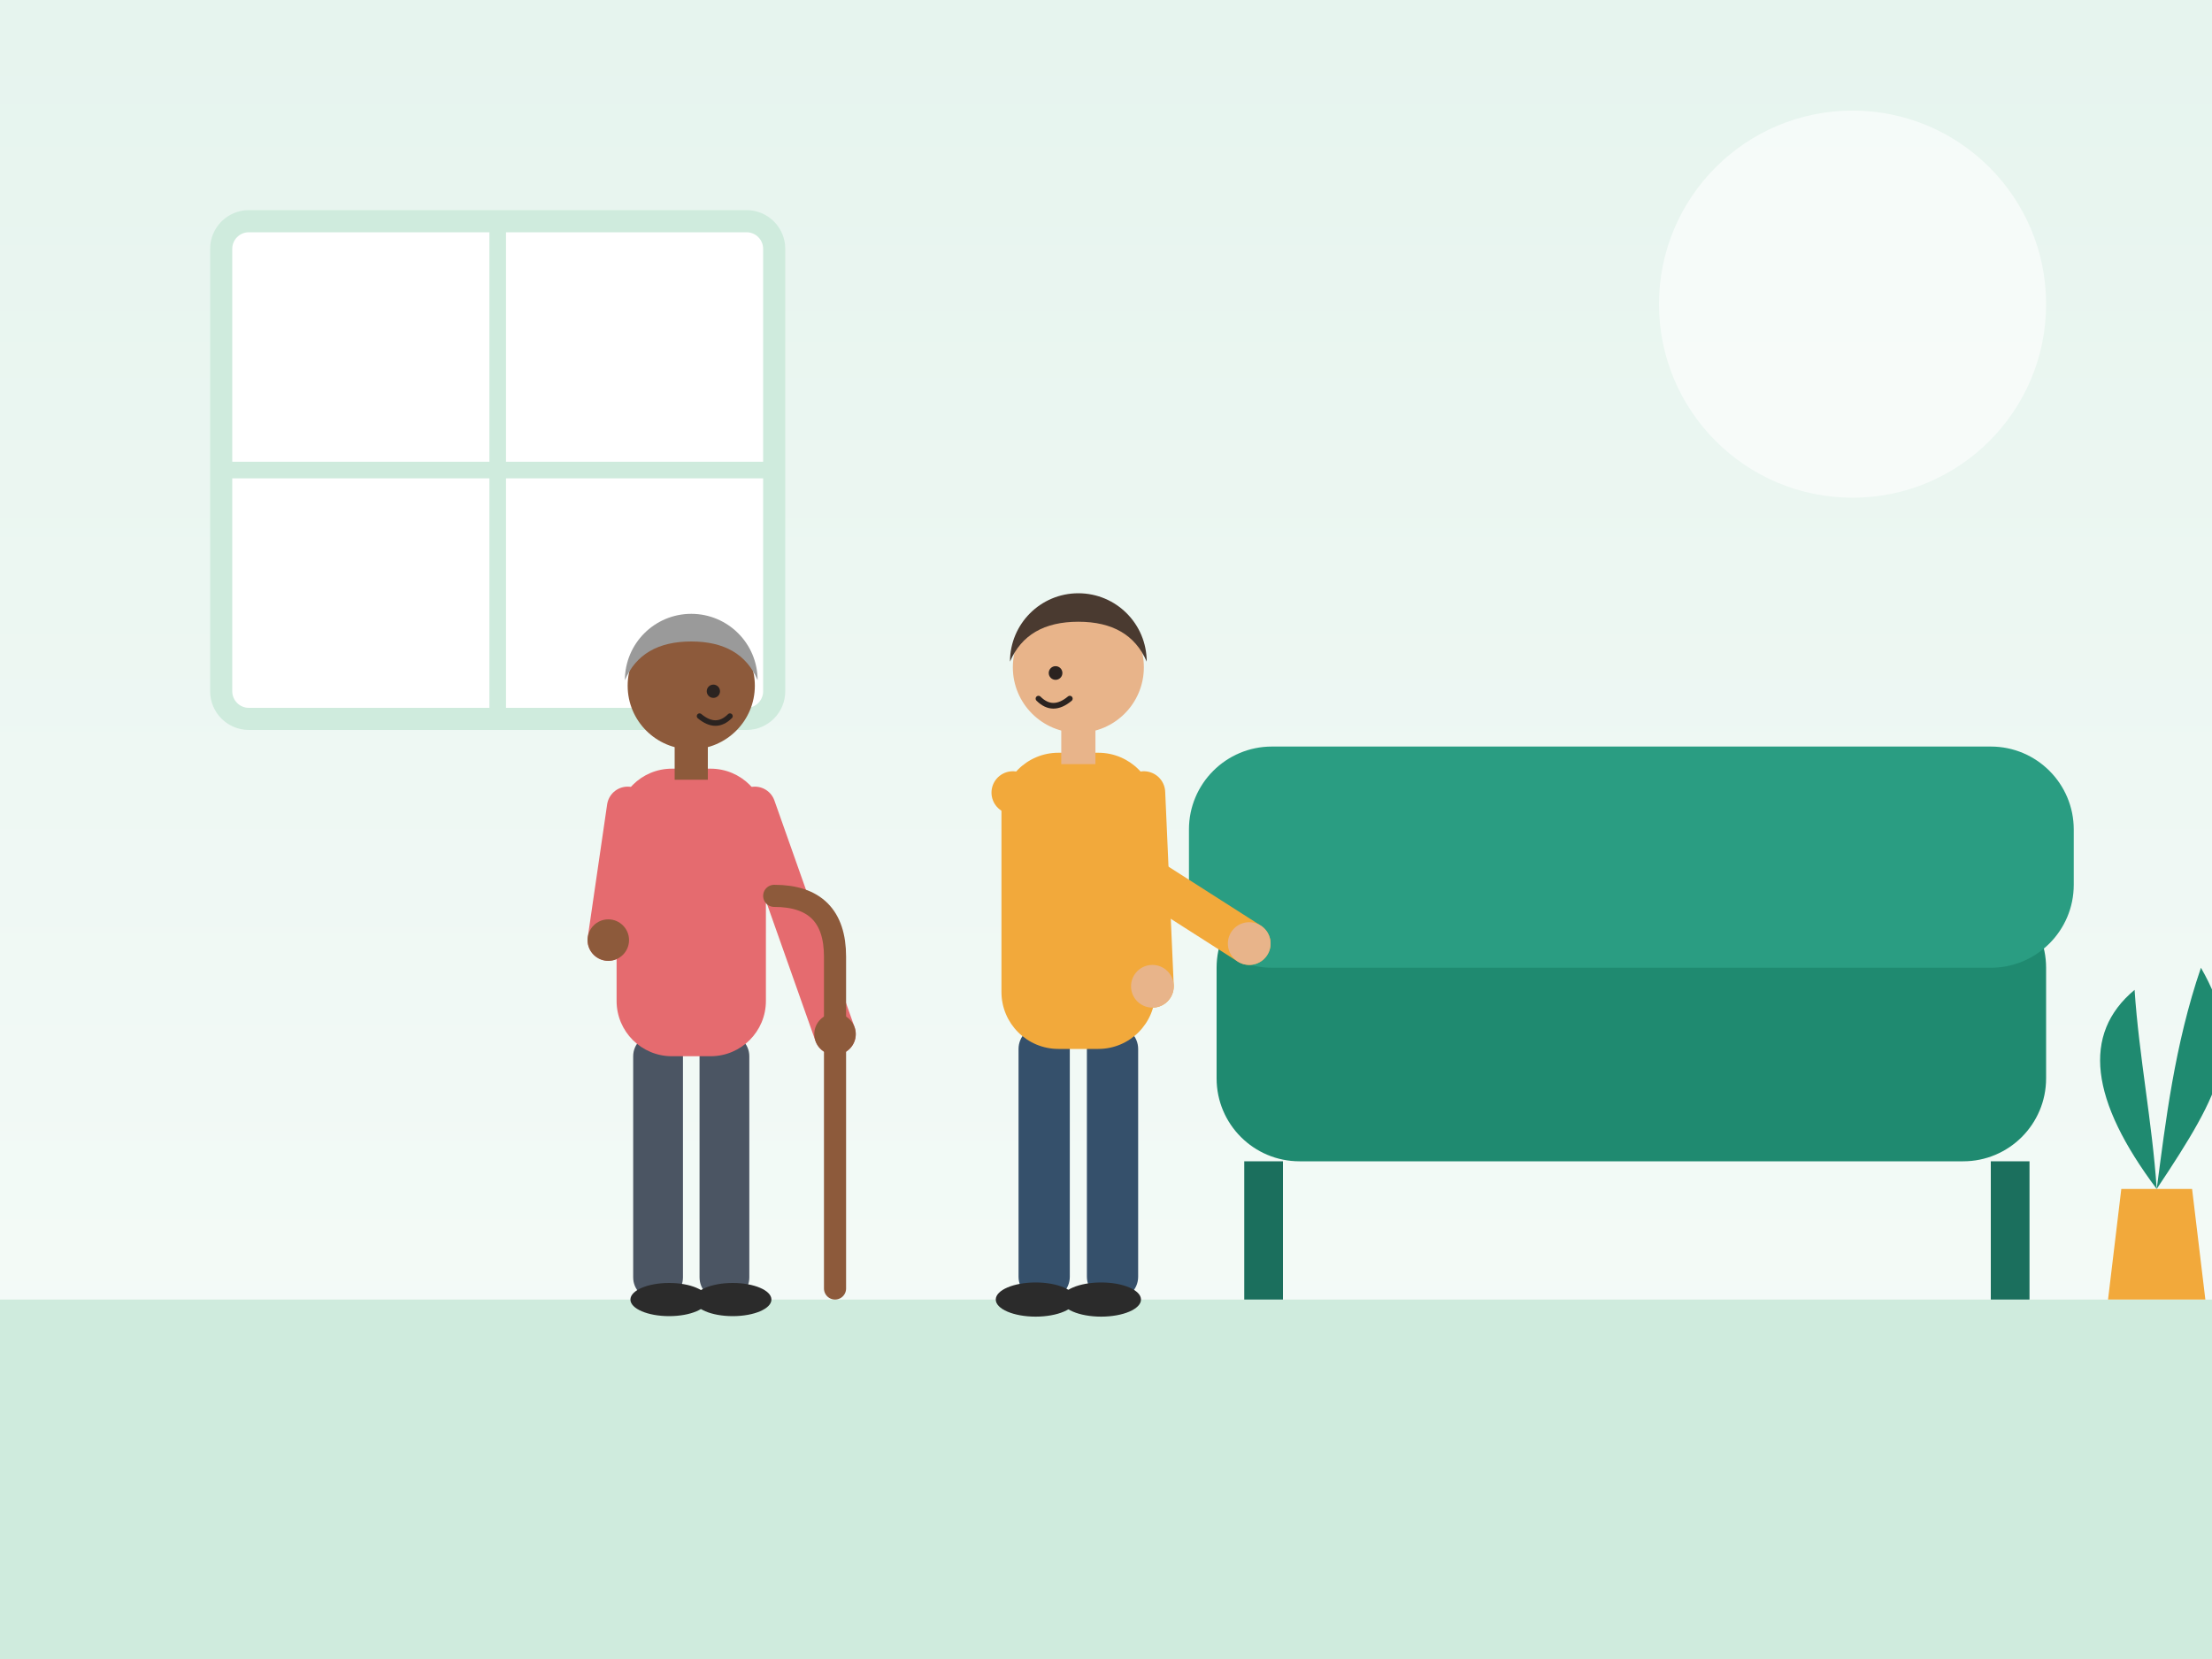
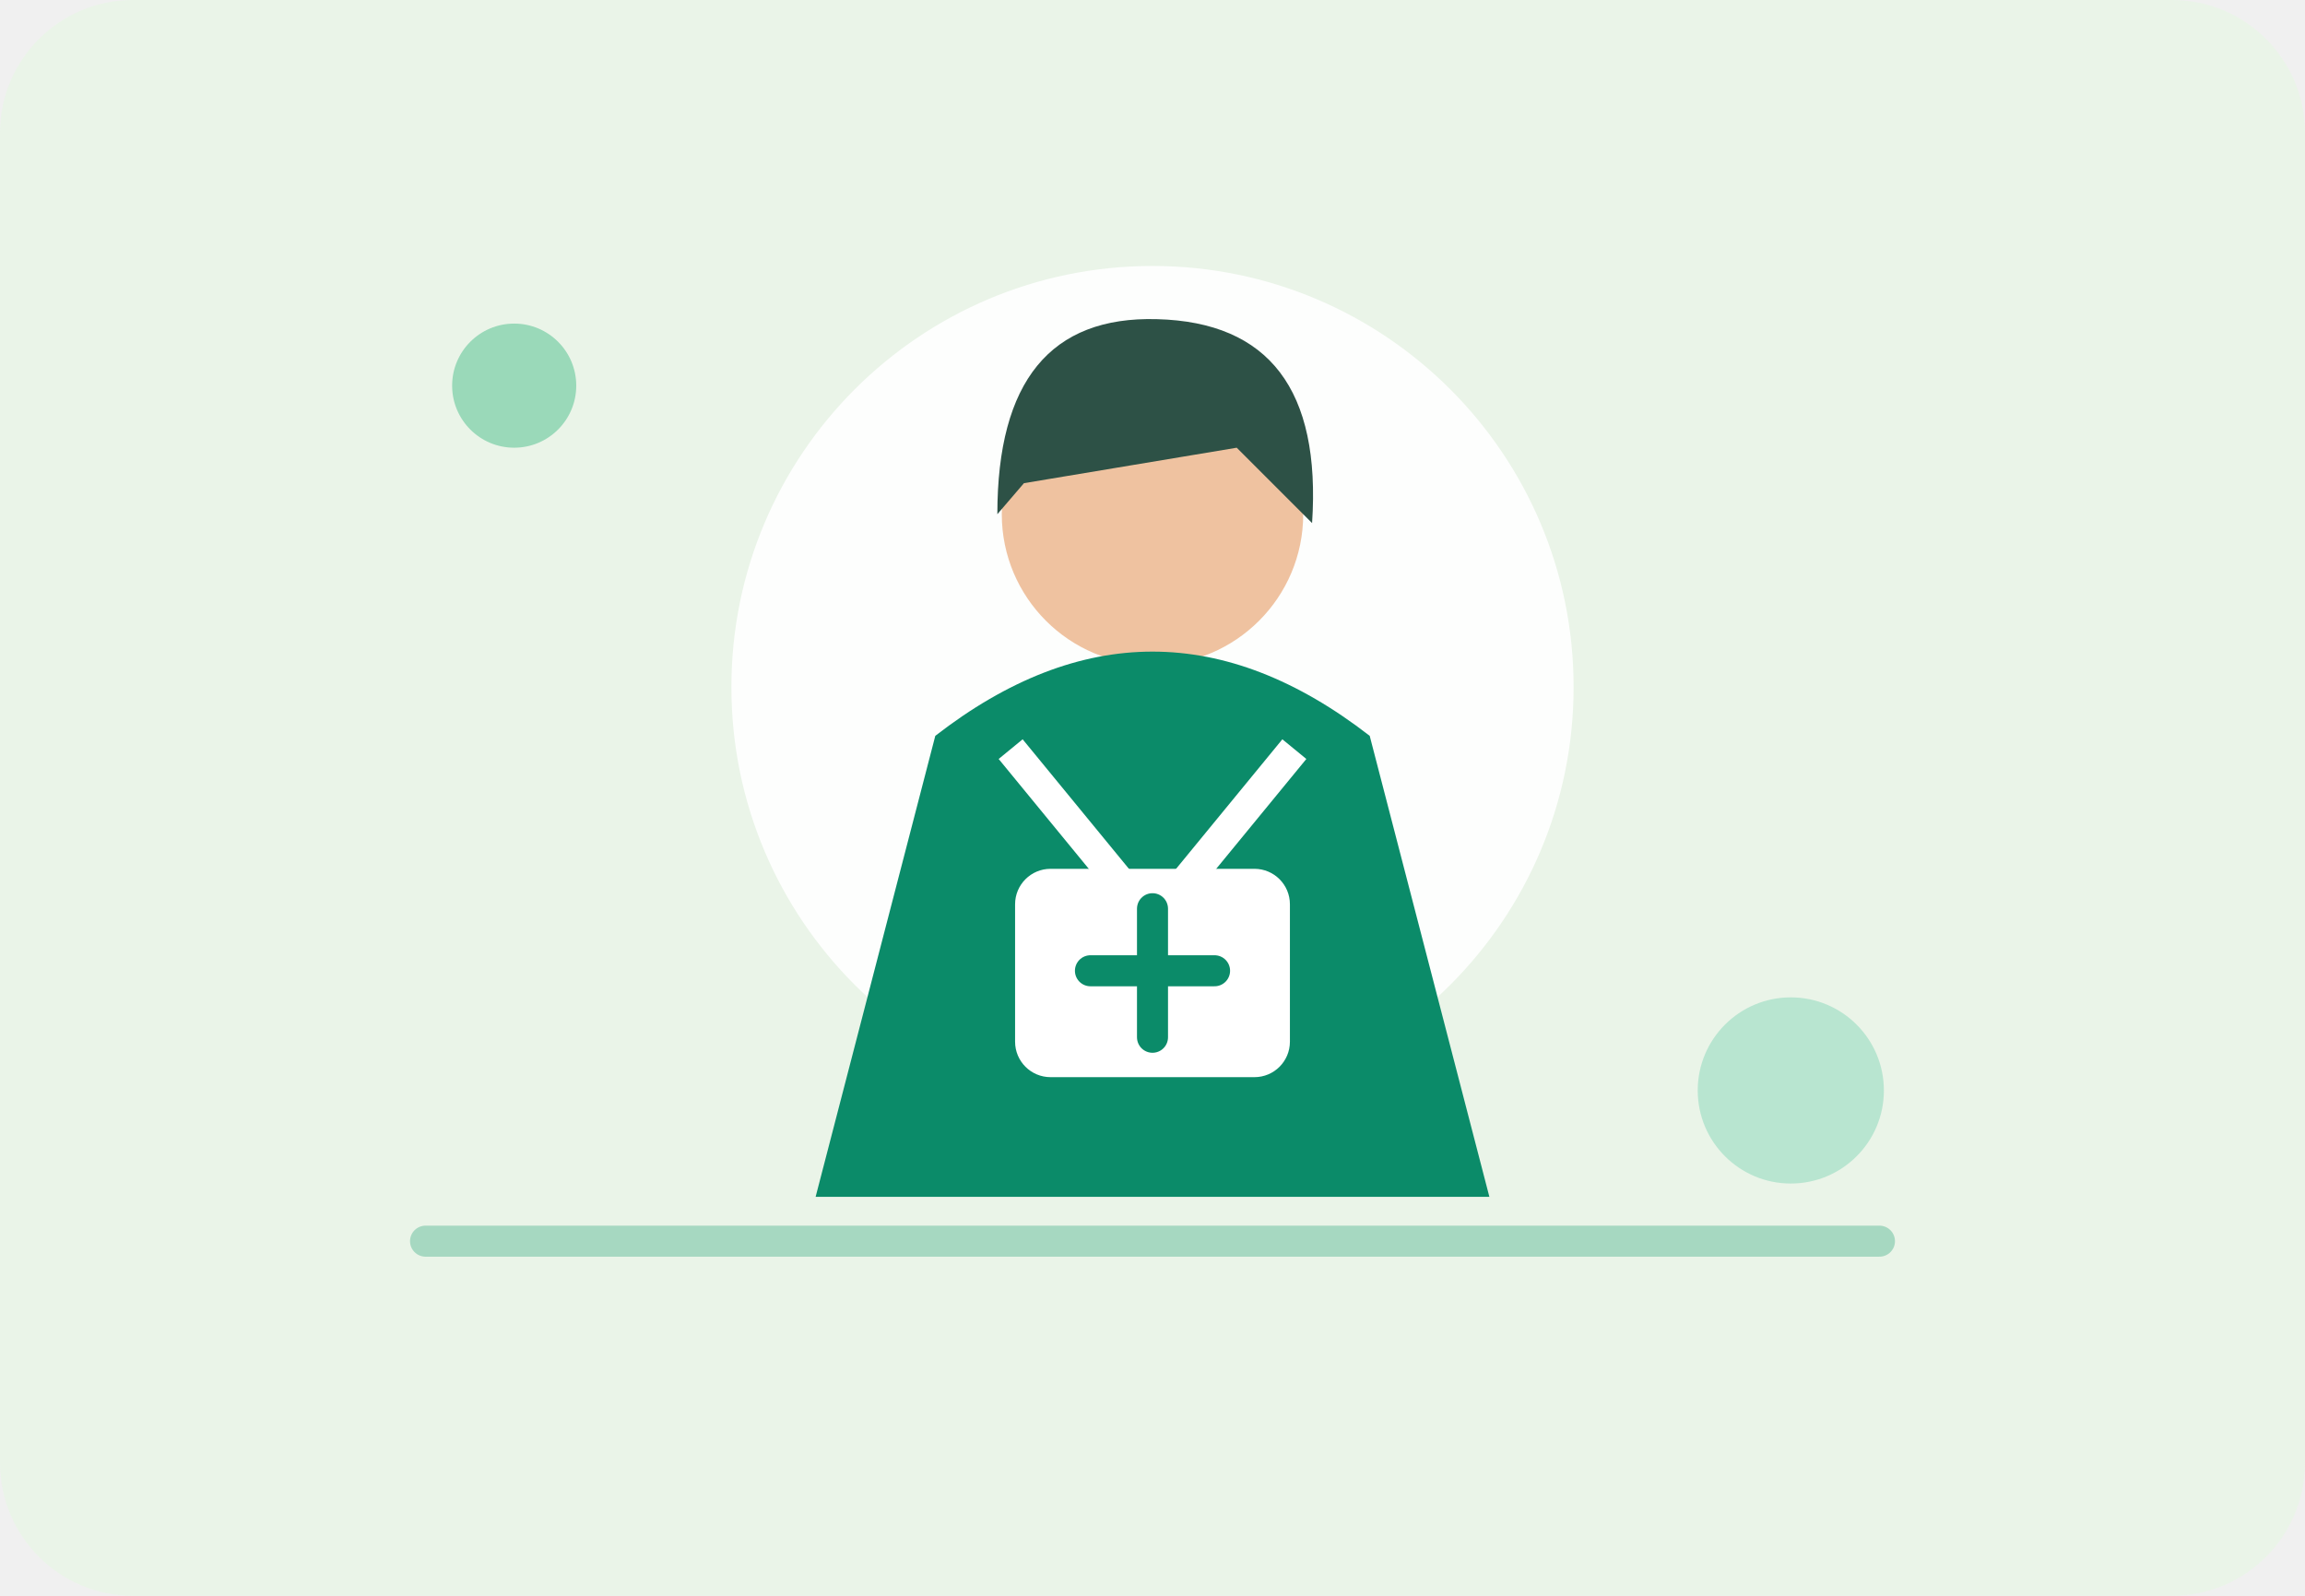
- <svg xmlns="http://www.w3.org/2000/svg" viewBox="0 0 800 600" role="img">
-   <defs>
-     <linearGradient id="g" x1="0" y1="0" x2="0" y2="1">
-       <stop offset="0" stop-color="#E6F4EE" />
-       <stop offset="1" stop-color="#F7FCF9" />
-     </linearGradient>
-   </defs>
-   <rect width="800" height="600" fill="url(#g)" />
-   <circle cx="670" cy="110" r="70" fill="#FFFFFF" opacity=".6" />
-   <rect y="470" width="800" height="130" fill="#CFEBDD" />
-   <rect x="80" y="80" width="200" height="180" rx="10" fill="#fff" stroke="#CFEBDD" stroke-width="8" />
-   <path d="M180.0 80v180M80 170.0h200" stroke="#CFEBDD" stroke-width="6" />
-   <rect x="440" y="320" width="300" height="100" rx="30" fill="#1F8A70" />
-   <rect x="430" y="270" width="320" height="80" rx="30" fill="#2a9d82" />
-   <rect x="450" y="420" width="14" height="50" fill="#1b6f5d" />
-   <rect x="720" y="420" width="14" height="50" fill="#1b6f5d" />
-   <g transform="translate(250 470) scale(1.0 1.0)">
-     <rect x="-21" y="-96" width="18" height="96" rx="8" fill="#4b5563" />
-     <rect x="3" y="-96" width="18" height="96" rx="8" fill="#4b5563" />
-     <ellipse cx="-8" cy="0" rx="14" ry="6" fill="#2b2b2b" />
-     <ellipse cx="15" cy="0" rx="14" ry="6" fill="#2b2b2b" />
-     <g>
-       <rect x="-27" y="-192" width="54" height="104" rx="20" fill="#E56B6F" />
-       <rect x="-6" y="-204" width="12" height="16" fill="#8D5A3B" />
-       <path d="M-23 -178 L-30 -130" stroke="#E56B6F" stroke-width="15" stroke-linecap="round" fill="none" />
-       <circle cx="-30" cy="-130" r="7.5" fill="#8D5A3B" />
-       <path d="M23 -178 L52 -96" stroke="#E56B6F" stroke-width="15" stroke-linecap="round" fill="none" />
-       <circle cx="52" cy="-96" r="7.5" fill="#8D5A3B" />
-       <circle cx="0" cy="-222" r="23" fill="#8D5A3B" />
-       <path d="M-24 -224 a24 24 0 0 1 48 0 q-6 -14 -24 -14 q-18 0 -24 14z" fill="#9a9a9a" />
-       <circle cx="8" cy="-220" r="2.4" fill="#2b2320" />
-       <path d="M3 -211q6 5 11 0" stroke="#2b2320" stroke-width="2" fill="none" stroke-linecap="round" />
-     </g>
-   </g>
-   <path d="M302 466 v-120 q0 -22 -22 -22" stroke="#8D5A3B" stroke-width="8" stroke-linecap="round" fill="none" />
-   <g transform="translate(390 470) scale(-1.03 1.03)">
-     <rect x="-21" y="-96" width="18" height="96" rx="8" fill="#35506b" />
-     <rect x="3" y="-96" width="18" height="96" rx="8" fill="#35506b" />
-     <ellipse cx="-8" cy="0" rx="14" ry="6" fill="#2b2b2b" />
-     <ellipse cx="15" cy="0" rx="14" ry="6" fill="#2b2b2b" />
-     <g>
-       <rect x="-27" y="-192" width="54" height="104" rx="20" fill="#F2A93B" />
-       <rect x="-6" y="-204" width="12" height="16" fill="#E8B48A" />
-       <path d="M-23 -178 L-26 -110" stroke="#F2A93B" stroke-width="15" stroke-linecap="round" fill="none" />
-       <circle cx="-26" cy="-110" r="7.5" fill="#E8B48A" />
-       <path d="M23 -178 L-60 -125" stroke="#F2A93B" stroke-width="15" stroke-linecap="round" fill="none" />
-       <circle cx="-60" cy="-125" r="7.5" fill="#E8B48A" />
-       <circle cx="0" cy="-222" r="23" fill="#E8B48A" />
-       <path d="M-24 -224 a24 24 0 0 1 48 0 q-6 -14 -24 -14 q-18 0 -24 14z" fill="#4a3a30" />
-       <circle cx="8" cy="-220" r="2.4" fill="#2b2320" />
-       <path d="M3 -211q6 5 11 0" stroke="#2b2320" stroke-width="2" fill="none" stroke-linecap="round" />
-     </g>
-   </g>
-   <g transform="translate(780 470) scale(0.8)">
-     <path d="M-22 0h44l-6 -50h-32z" fill="#F2A93B" />
-     <path d="M0 -50 C-30 -90 -34 -120 -10 -140 C-8 -110 -2 -80 0 -50z M0 -50 C30 -95 40 -115 20 -150 C8 -115 4 -80 0 -50z" fill="#1F8A70" />
-   </g>
+ <svg xmlns="http://www.w3.org/2000/svg" viewBox="0 0 520 360">
+   <rect width="520" height="360" rx="30" fill="#eaf4e8" />
+   <circle cx="260" cy="155" r="95" fill="#fff" opacity=".9" />
+   <circle cx="260" cy="116" r="34" fill="#efc2a0" />
+   <path d="M225 116q0-45 36-44 38 1 35 46l-17-17-48 8z" fill="#2d5146" />
+   <path d="M211 166q49-38 98 0l27 104H184z" fill="#0b8b69" />
+   <path d="M228 169l32 39 32-39" fill="none" stroke="#fff" stroke-width="7" />
+   <rect x="229" y="196" width="62" height="47" rx="8" fill="#fff" />
+   <path d="M260 205v29M246 219h28" stroke="#0b8b69" stroke-width="7" stroke-linecap="round" />
+   <circle cx="116" cy="87" r="14" fill="#9ad9b9" />
+   <circle cx="404" cy="246" r="21" fill="#b8e5d0" />
+   <path d="M96 280h328" stroke="#a6d8c1" stroke-width="7" stroke-linecap="round" />
</svg>
